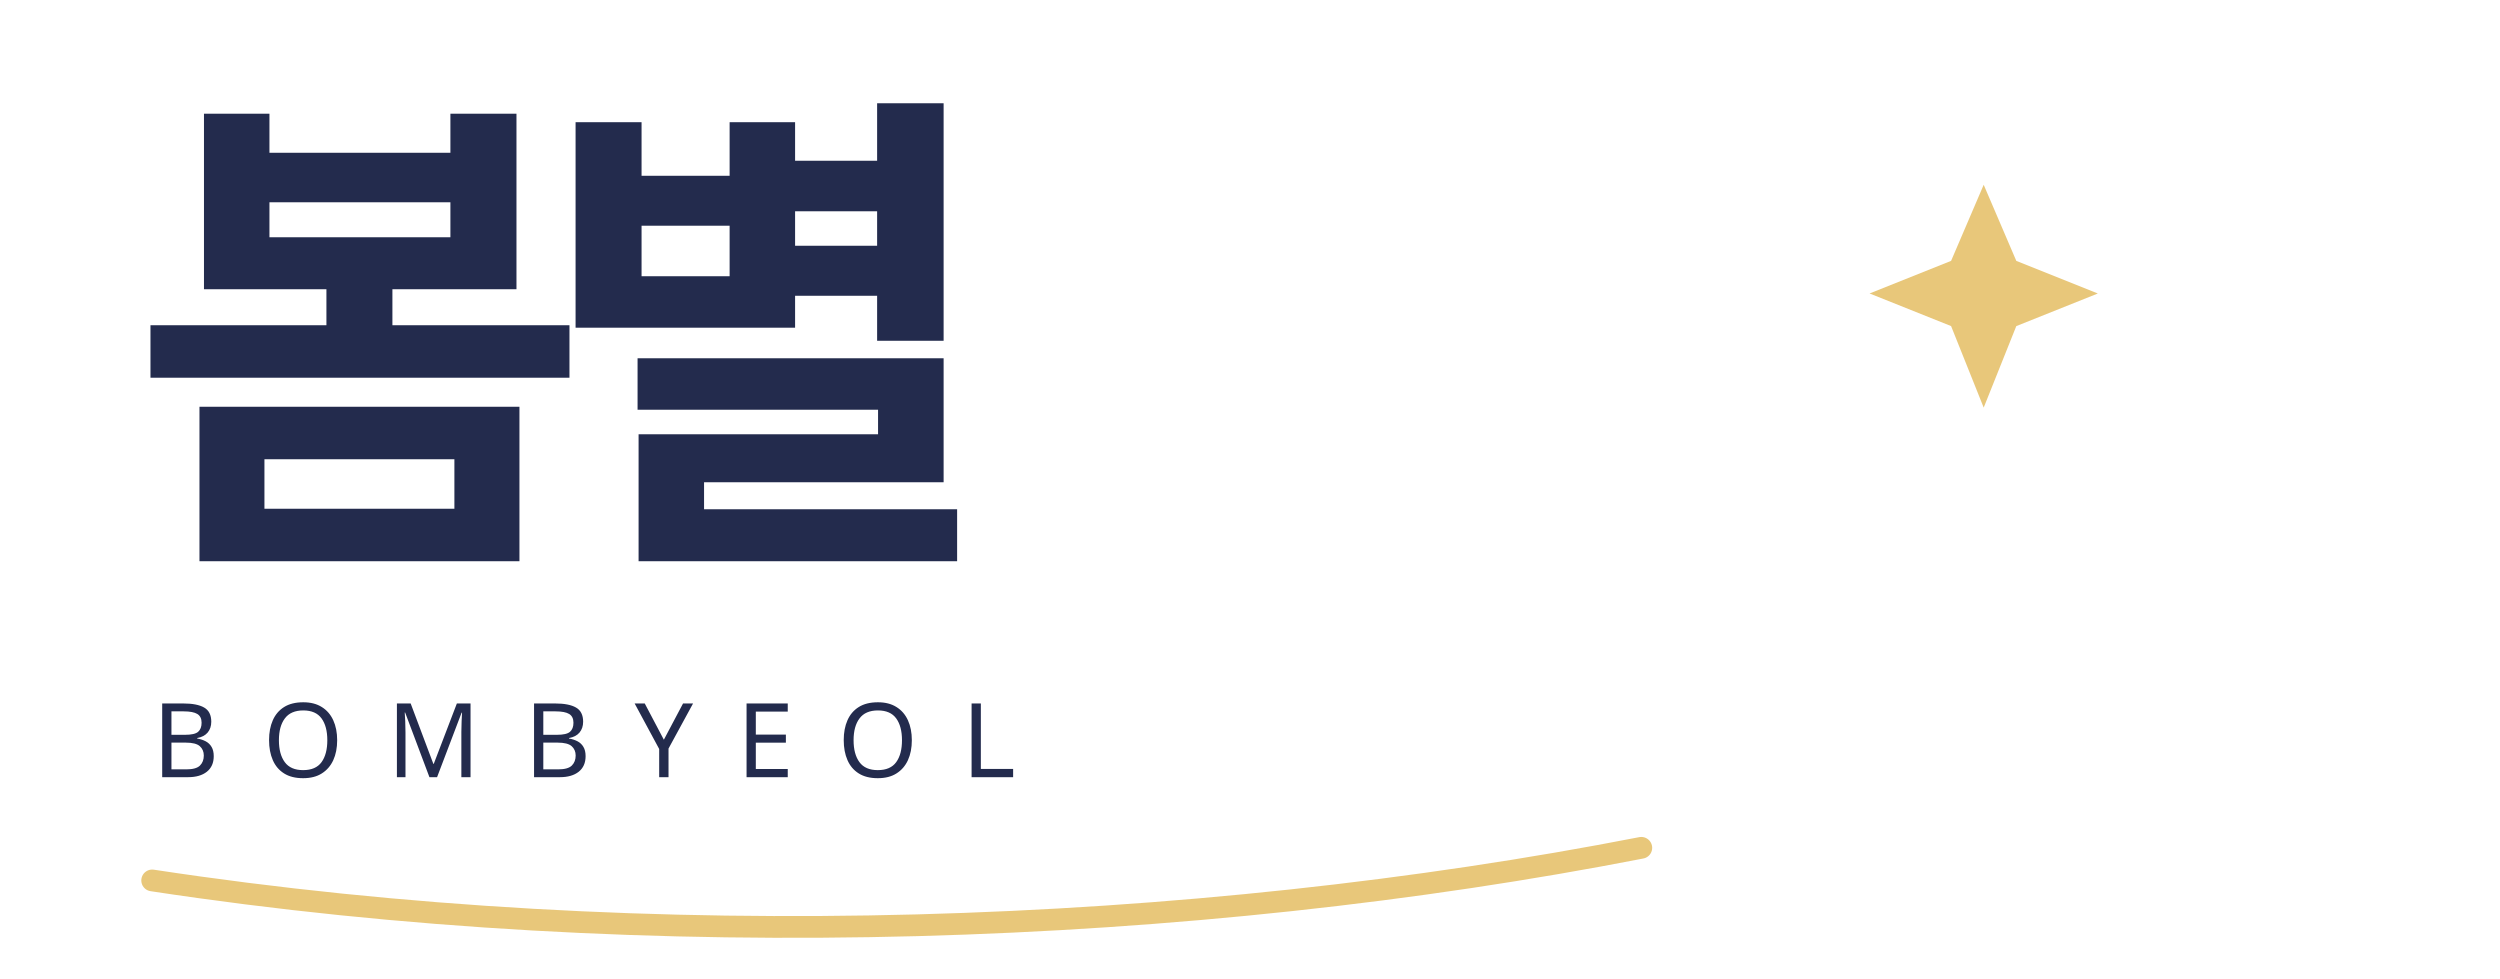
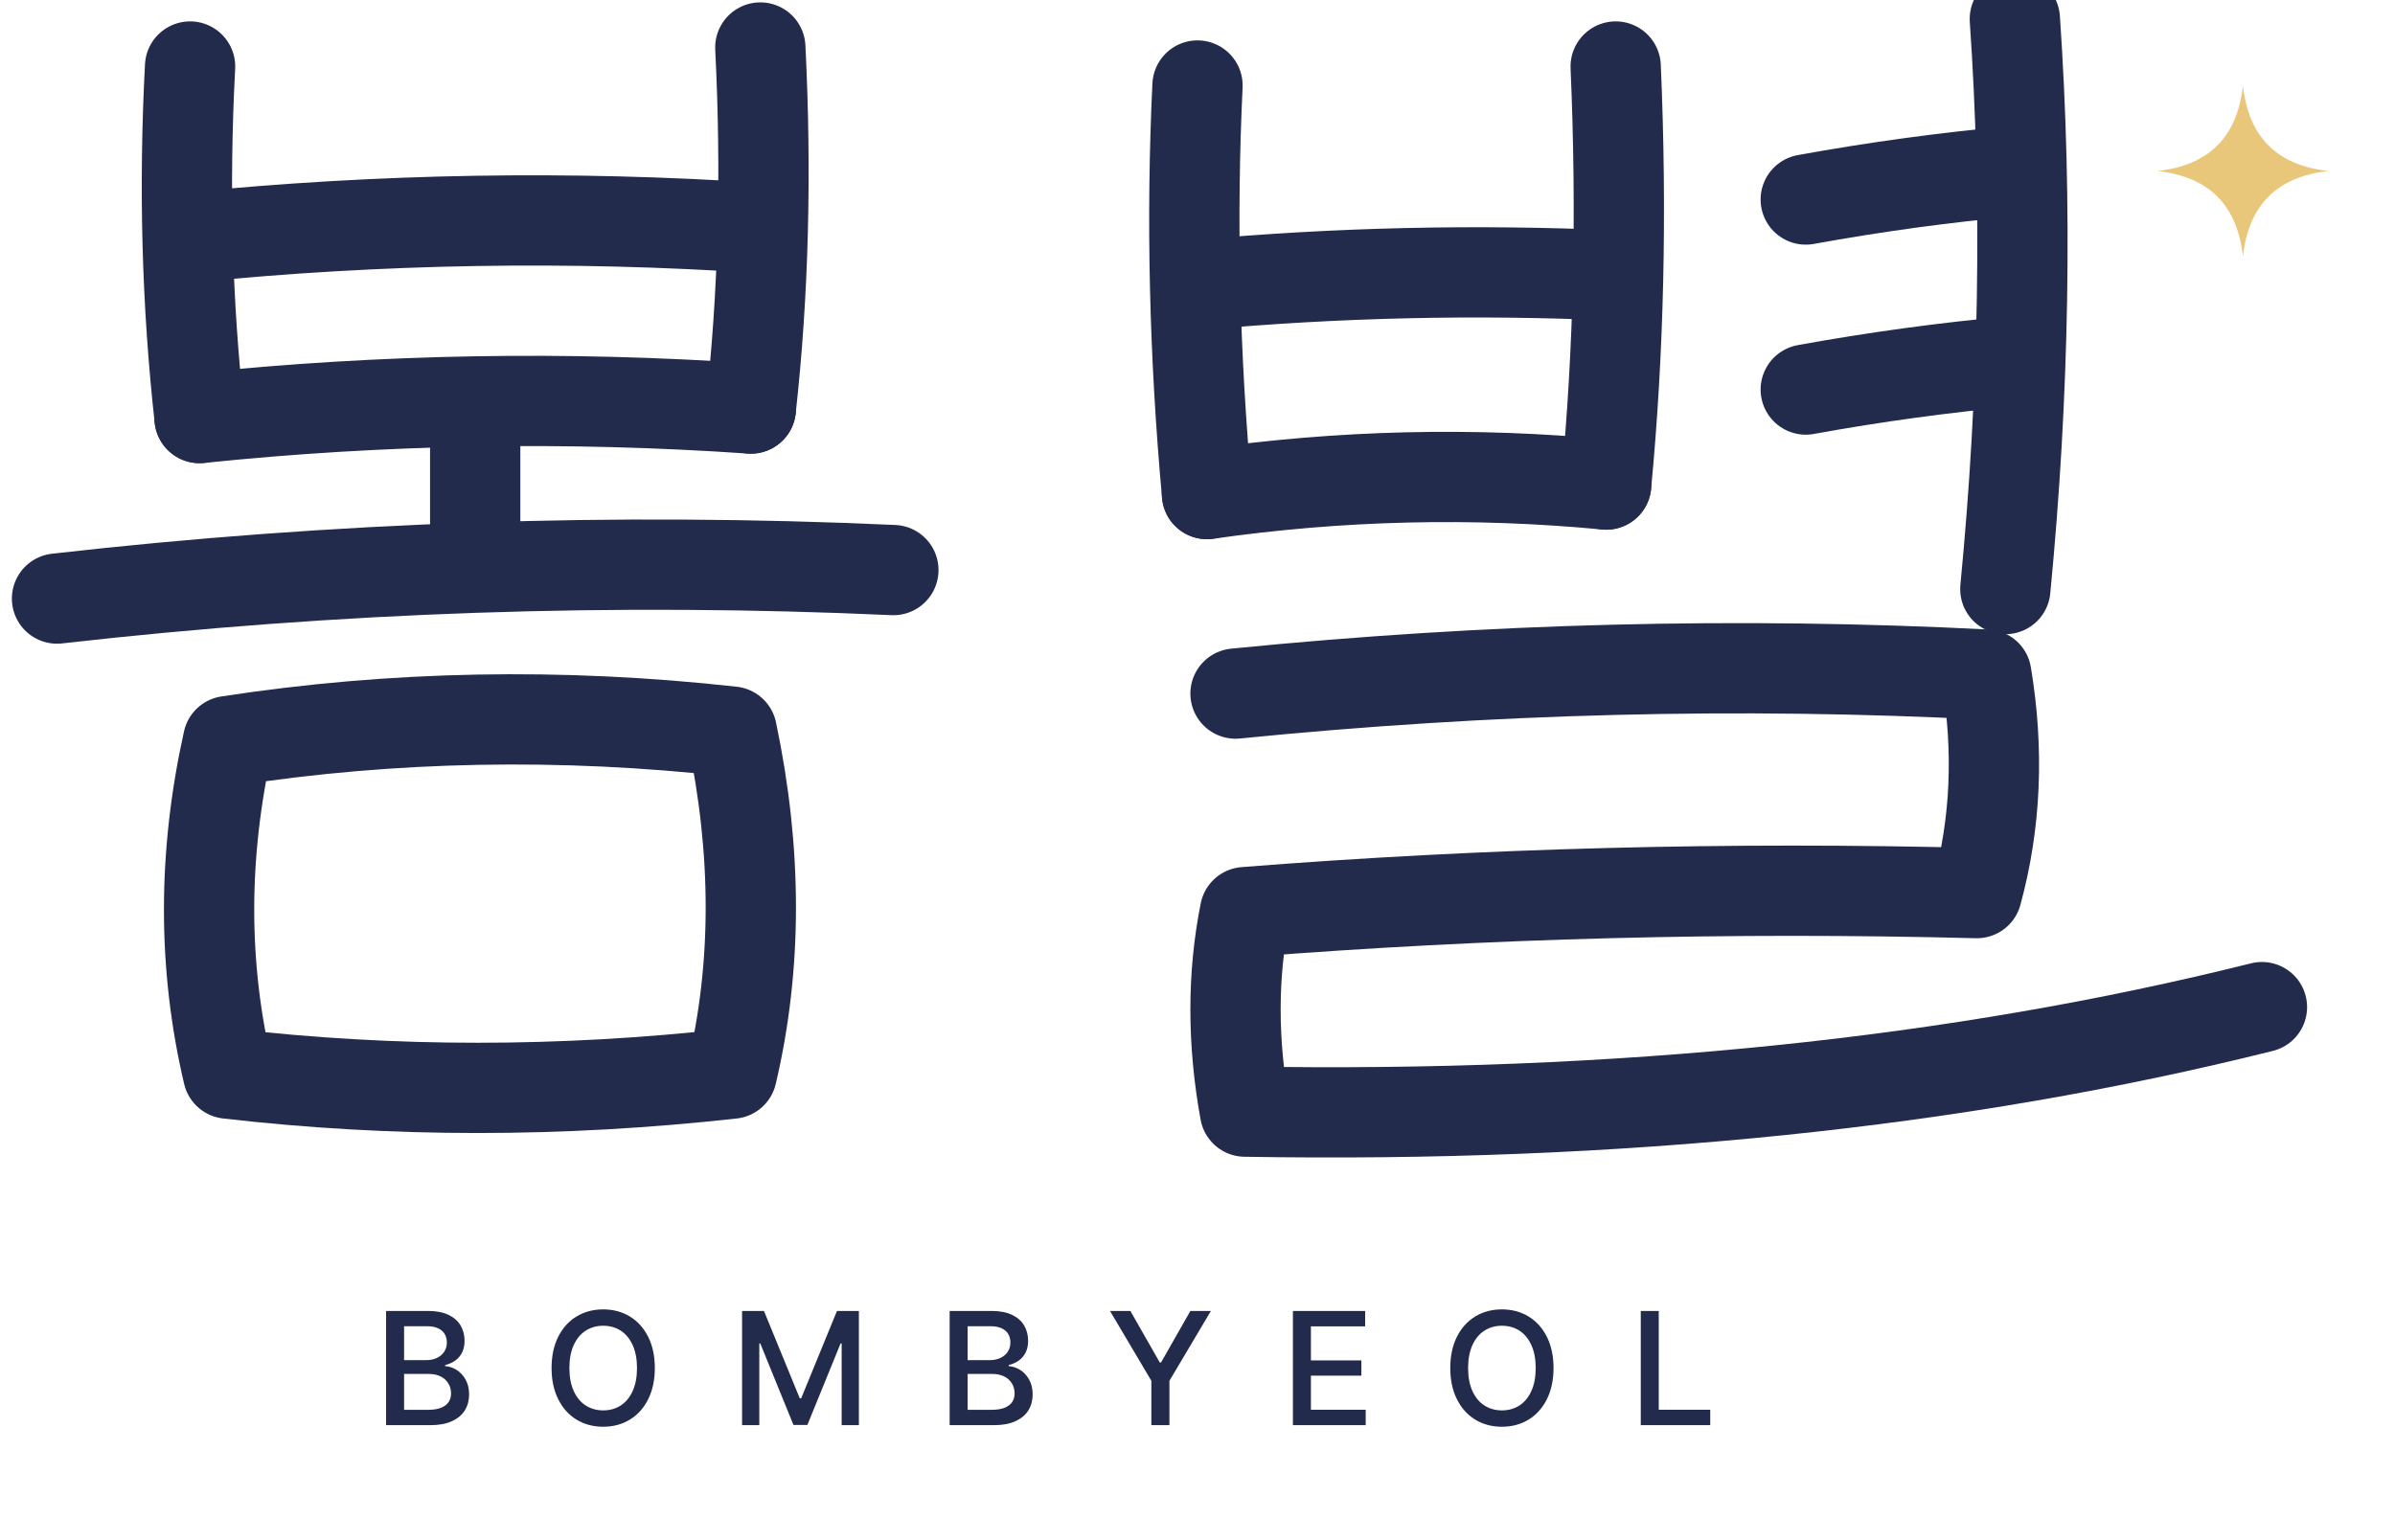
- <svg xmlns="http://www.w3.org/2000/svg" viewBox="0 0 460 180" role="img" aria-labelledby="title desc">
-   <g fill="#232B4D">
-     <text x="24" y="96" font-family="NanumSquareRound, 'Noto Sans KR', sans-serif" font-size="92" font-weight="700" letter-spacing="-10">봄별</text>
-     <text x="28" y="143" font-family="Noto Sans, sans-serif" font-size="19" letter-spacing="8">BOMBYEOL</text>
+ <svg xmlns="http://www.w3.org/2000/svg" viewBox="0 0 252 162" role="img" aria-label="봄별 워드마크">
+   <g fill="none" stroke="#232B4D" stroke-width="9.5" stroke-linecap="round" stroke-linejoin="round">
+     <path d="M20 7 Q19 26 21 44" />
+     <path d="M80 5 Q81 25 79 43" />
+     <path d="M20 25 Q50 22 80 24" />
+     <path d="M21 44 Q50 41 79 43" />
+     <path d="M50 44 V59" />
+     <path d="M6 63 Q50 58 94 60" />
+     <path d="M24 78 Q50 74 77 77 Q81 96 77 113 Q50 116 24 113 Q20 96 24 78 Z" />
+     <path d="M126 9 Q125 30 127 52" />
+     <path d="M170 7 Q171 30 169 51" />
+     <path d="M126 30 Q148 28 170 29" />
+     <path d="M127 52 Q148 49 169 51" />
+     <path d="M212 2 Q214 31 211 62" />
+     <path d="M190 21 Q201 19 212 18" />
+     <path d="M190 41 Q201 39 212 38" />
+     <path d="M130 73 Q170 69 209 71 Q211 83 208 94 Q169 93 131 96 Q129 106 131 117 Q190 118 238 106" />
  </g>
-   <path d="M28 162 C120 176 220 172 302 156" fill="none" stroke="#E8C77A" stroke-width="4" stroke-linecap="round" />
-   <path d="M365 34 371 48 386 54 371 60 365 75 359 60 344 54 359 48Z" fill="#E8C77A" />
+   <path transform="translate(39.42 150)" d="M1.204 -12.02H5.646Q6.901 -12.02 7.758 -11.616Q8.614 -11.212 9.038 -10.501Q9.461 -9.79 9.461 -8.873Q9.461 -8.162 9.197 -7.64Q8.932 -7.117 8.473 -6.795Q8.014 -6.473 7.42 -6.327V-6.211Q8.046 -6.178 8.627 -5.813Q9.209 -5.448 9.574 -4.789Q9.939 -4.131 9.939 -3.236Q9.939 -2.295 9.495 -1.568Q9.051 -0.841 8.135 -0.421Q7.219 0.0 5.864 0.0H1.204ZM8.04 -3.347Q8.04 -3.916 7.759 -4.388Q7.478 -4.86 6.948 -5.125Q6.418 -5.39 5.727 -5.39H3.097V-1.618H5.651Q6.482 -1.618 7.014 -1.842Q7.546 -2.067 7.793 -2.45Q8.04 -2.833 8.04 -3.347ZM7.598 -8.703Q7.598 -9.209 7.37 -9.595Q7.142 -9.981 6.673 -10.197Q6.203 -10.413 5.519 -10.413H3.097V-6.847H5.469Q6.067 -6.847 6.554 -7.078Q7.04 -7.309 7.319 -7.727Q7.598 -8.145 7.598 -8.703Z M24.048 0.166Q22.477 0.166 21.246 -0.582Q20.014 -1.33 19.314 -2.733Q18.615 -4.135 18.615 -6.01Q18.615 -7.905 19.314 -9.299Q20.014 -10.694 21.246 -11.44Q22.477 -12.186 24.048 -12.186Q25.618 -12.186 26.85 -11.44Q28.081 -10.694 28.781 -9.299Q29.48 -7.905 29.48 -6.01Q29.48 -4.132 28.781 -2.731Q28.081 -1.33 26.85 -0.582Q25.618 0.166 24.048 0.166ZM24.048 -10.464Q23.016 -10.464 22.209 -9.947Q21.403 -9.431 20.947 -8.427Q20.491 -7.423 20.491 -6.01Q20.491 -4.597 20.947 -3.593Q21.403 -2.589 22.209 -2.072Q23.016 -1.556 24.048 -1.556Q25.092 -1.556 25.892 -2.072Q26.693 -2.589 27.148 -3.593Q27.604 -4.597 27.604 -6.01Q27.604 -7.423 27.148 -8.427Q26.693 -9.431 25.892 -9.947Q25.092 -10.464 24.048 -10.464Z M40.964 -12.02 44.733 -2.824H44.879L48.644 -12.02H50.952V0.0H49.138V-8.6H49.026L45.531 -0.023H44.068L40.573 -8.607H40.473V0.0H38.66V-12.02Z M60.501 -12.02H64.943Q66.198 -12.02 67.054 -11.616Q67.911 -11.212 68.334 -10.501Q68.758 -9.79 68.758 -8.873Q68.758 -8.162 68.493 -7.64Q68.228 -7.117 67.769 -6.795Q67.311 -6.473 66.716 -6.327V-6.211Q67.342 -6.178 67.924 -5.813Q68.505 -5.448 68.87 -4.789Q69.235 -4.131 69.235 -3.236Q69.235 -2.295 68.791 -1.568Q68.347 -0.841 67.431 -0.421Q66.515 0.0 65.16 0.0H60.501ZM67.336 -3.347Q67.336 -3.916 67.055 -4.388Q66.775 -4.86 66.244 -5.125Q65.714 -5.39 65.023 -5.39H62.393V-1.618H64.948Q65.778 -1.618 66.31 -1.842Q66.843 -2.067 67.089 -2.45Q67.336 -2.833 67.336 -3.347ZM66.894 -8.703Q66.894 -9.209 66.666 -9.595Q66.439 -9.981 65.969 -10.197Q65.5 -10.413 64.815 -10.413H62.393V-6.847H64.765Q65.364 -6.847 65.85 -7.078Q66.336 -7.309 66.615 -7.727Q66.894 -8.145 66.894 -8.703Z M79.519 -12.02 82.609 -6.599H82.743L85.832 -12.02H87.991L83.627 -4.671V0.0H81.725V-4.671L77.373 -12.02Z M96.62 -12.02H104.22V-10.398H98.513V-6.82H103.823V-5.212H98.513V-1.621H104.277V0.0H96.62Z M118.608 0.166Q117.038 0.166 115.806 -0.582Q114.575 -1.33 113.875 -2.733Q113.176 -4.135 113.176 -6.01Q113.176 -7.905 113.875 -9.299Q114.575 -10.694 115.806 -11.44Q117.038 -12.186 118.608 -12.186Q120.179 -12.186 121.411 -11.44Q122.642 -10.694 123.342 -9.299Q124.041 -7.905 124.041 -6.01Q124.041 -4.132 123.342 -2.731Q122.642 -1.33 121.411 -0.582Q120.179 0.166 118.608 0.166ZM118.608 -10.464Q117.577 -10.464 116.77 -9.947Q115.963 -9.431 115.508 -8.427Q115.052 -7.423 115.052 -6.01Q115.052 -4.597 115.508 -3.593Q115.963 -2.589 116.77 -2.072Q117.577 -1.556 118.608 -1.556Q119.653 -1.556 120.453 -2.072Q121.253 -2.589 121.709 -3.593Q122.165 -4.597 122.165 -6.01Q122.165 -7.423 121.709 -8.427Q121.253 -9.431 120.453 -9.947Q119.653 -10.464 118.608 -10.464Z M133.221 -12.02H135.113V-1.621H140.53V0.0H133.221Z" fill="#232B4D" />
+   <path d="M236 9 Q236.882 17.118 245 18 Q236.882 18.882 236 27 Q235.118 18.882 227 18 Q235.118 17.118 236 9Z" fill="#E8C77A" />
</svg>
